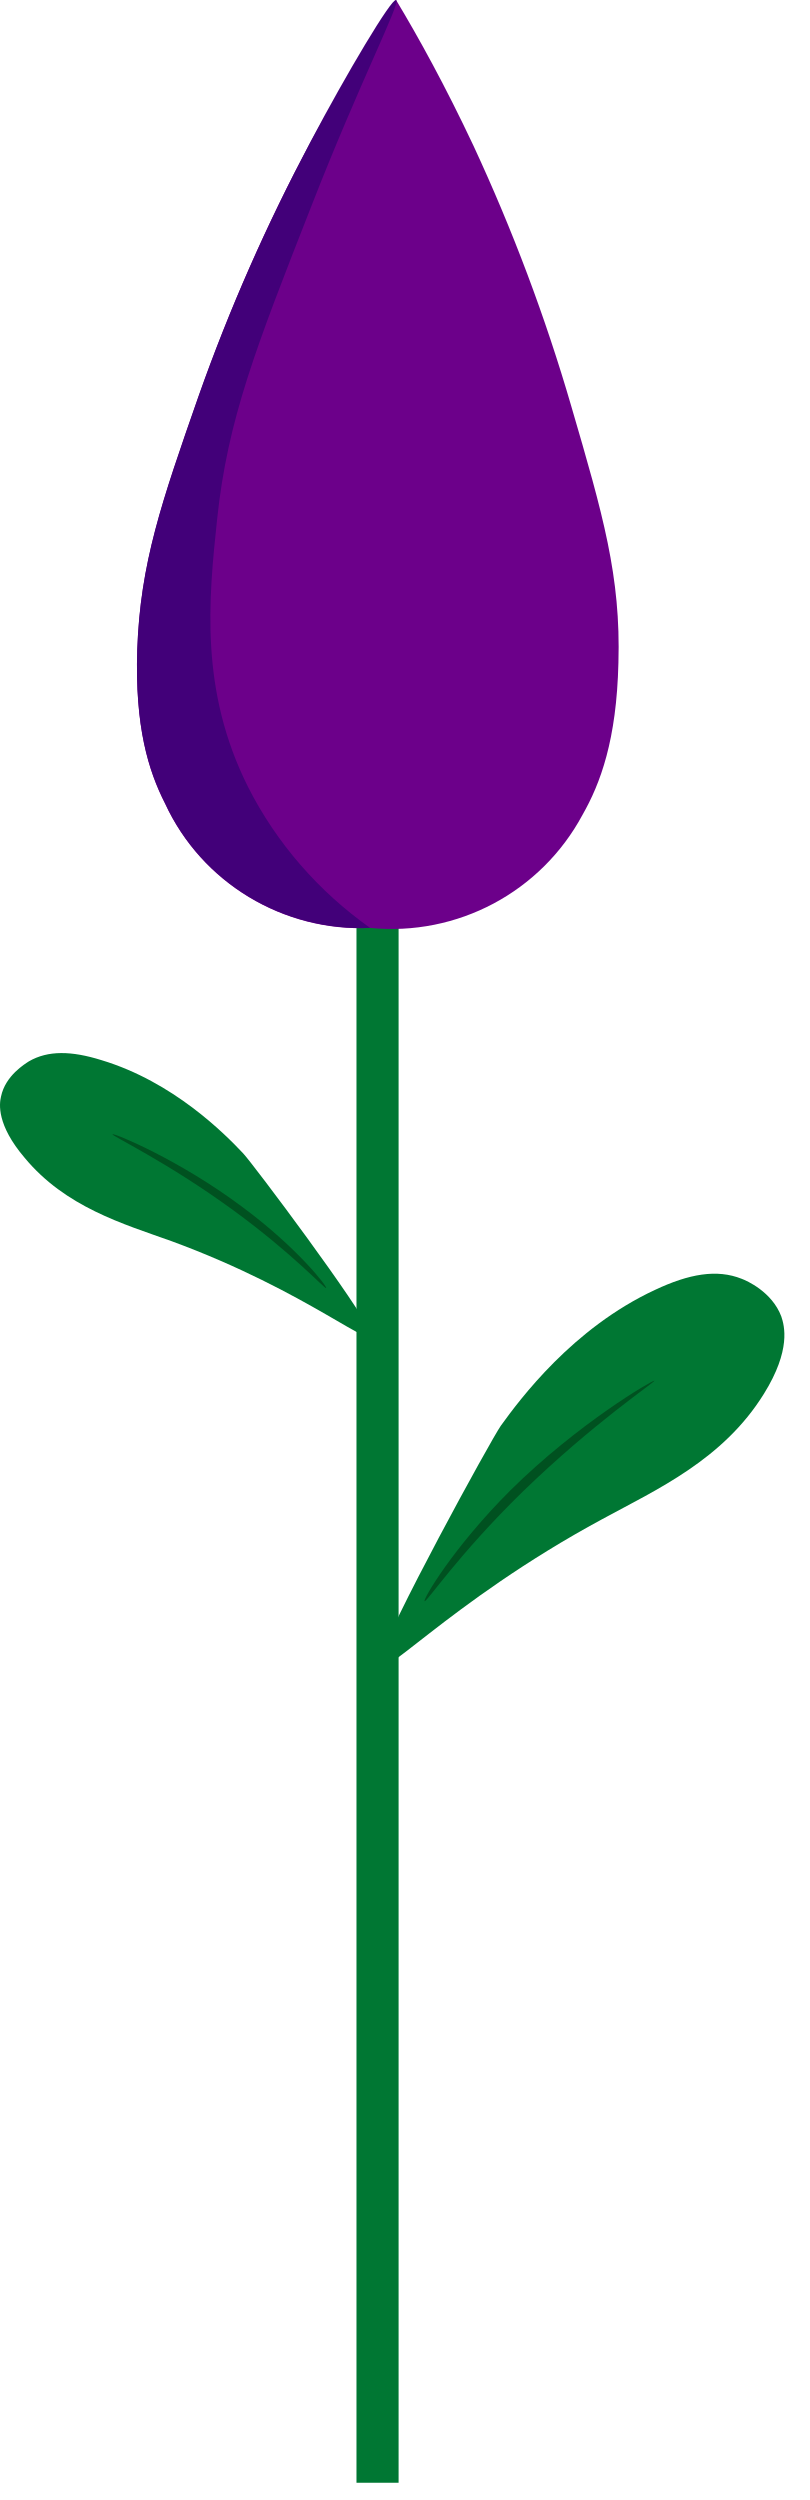
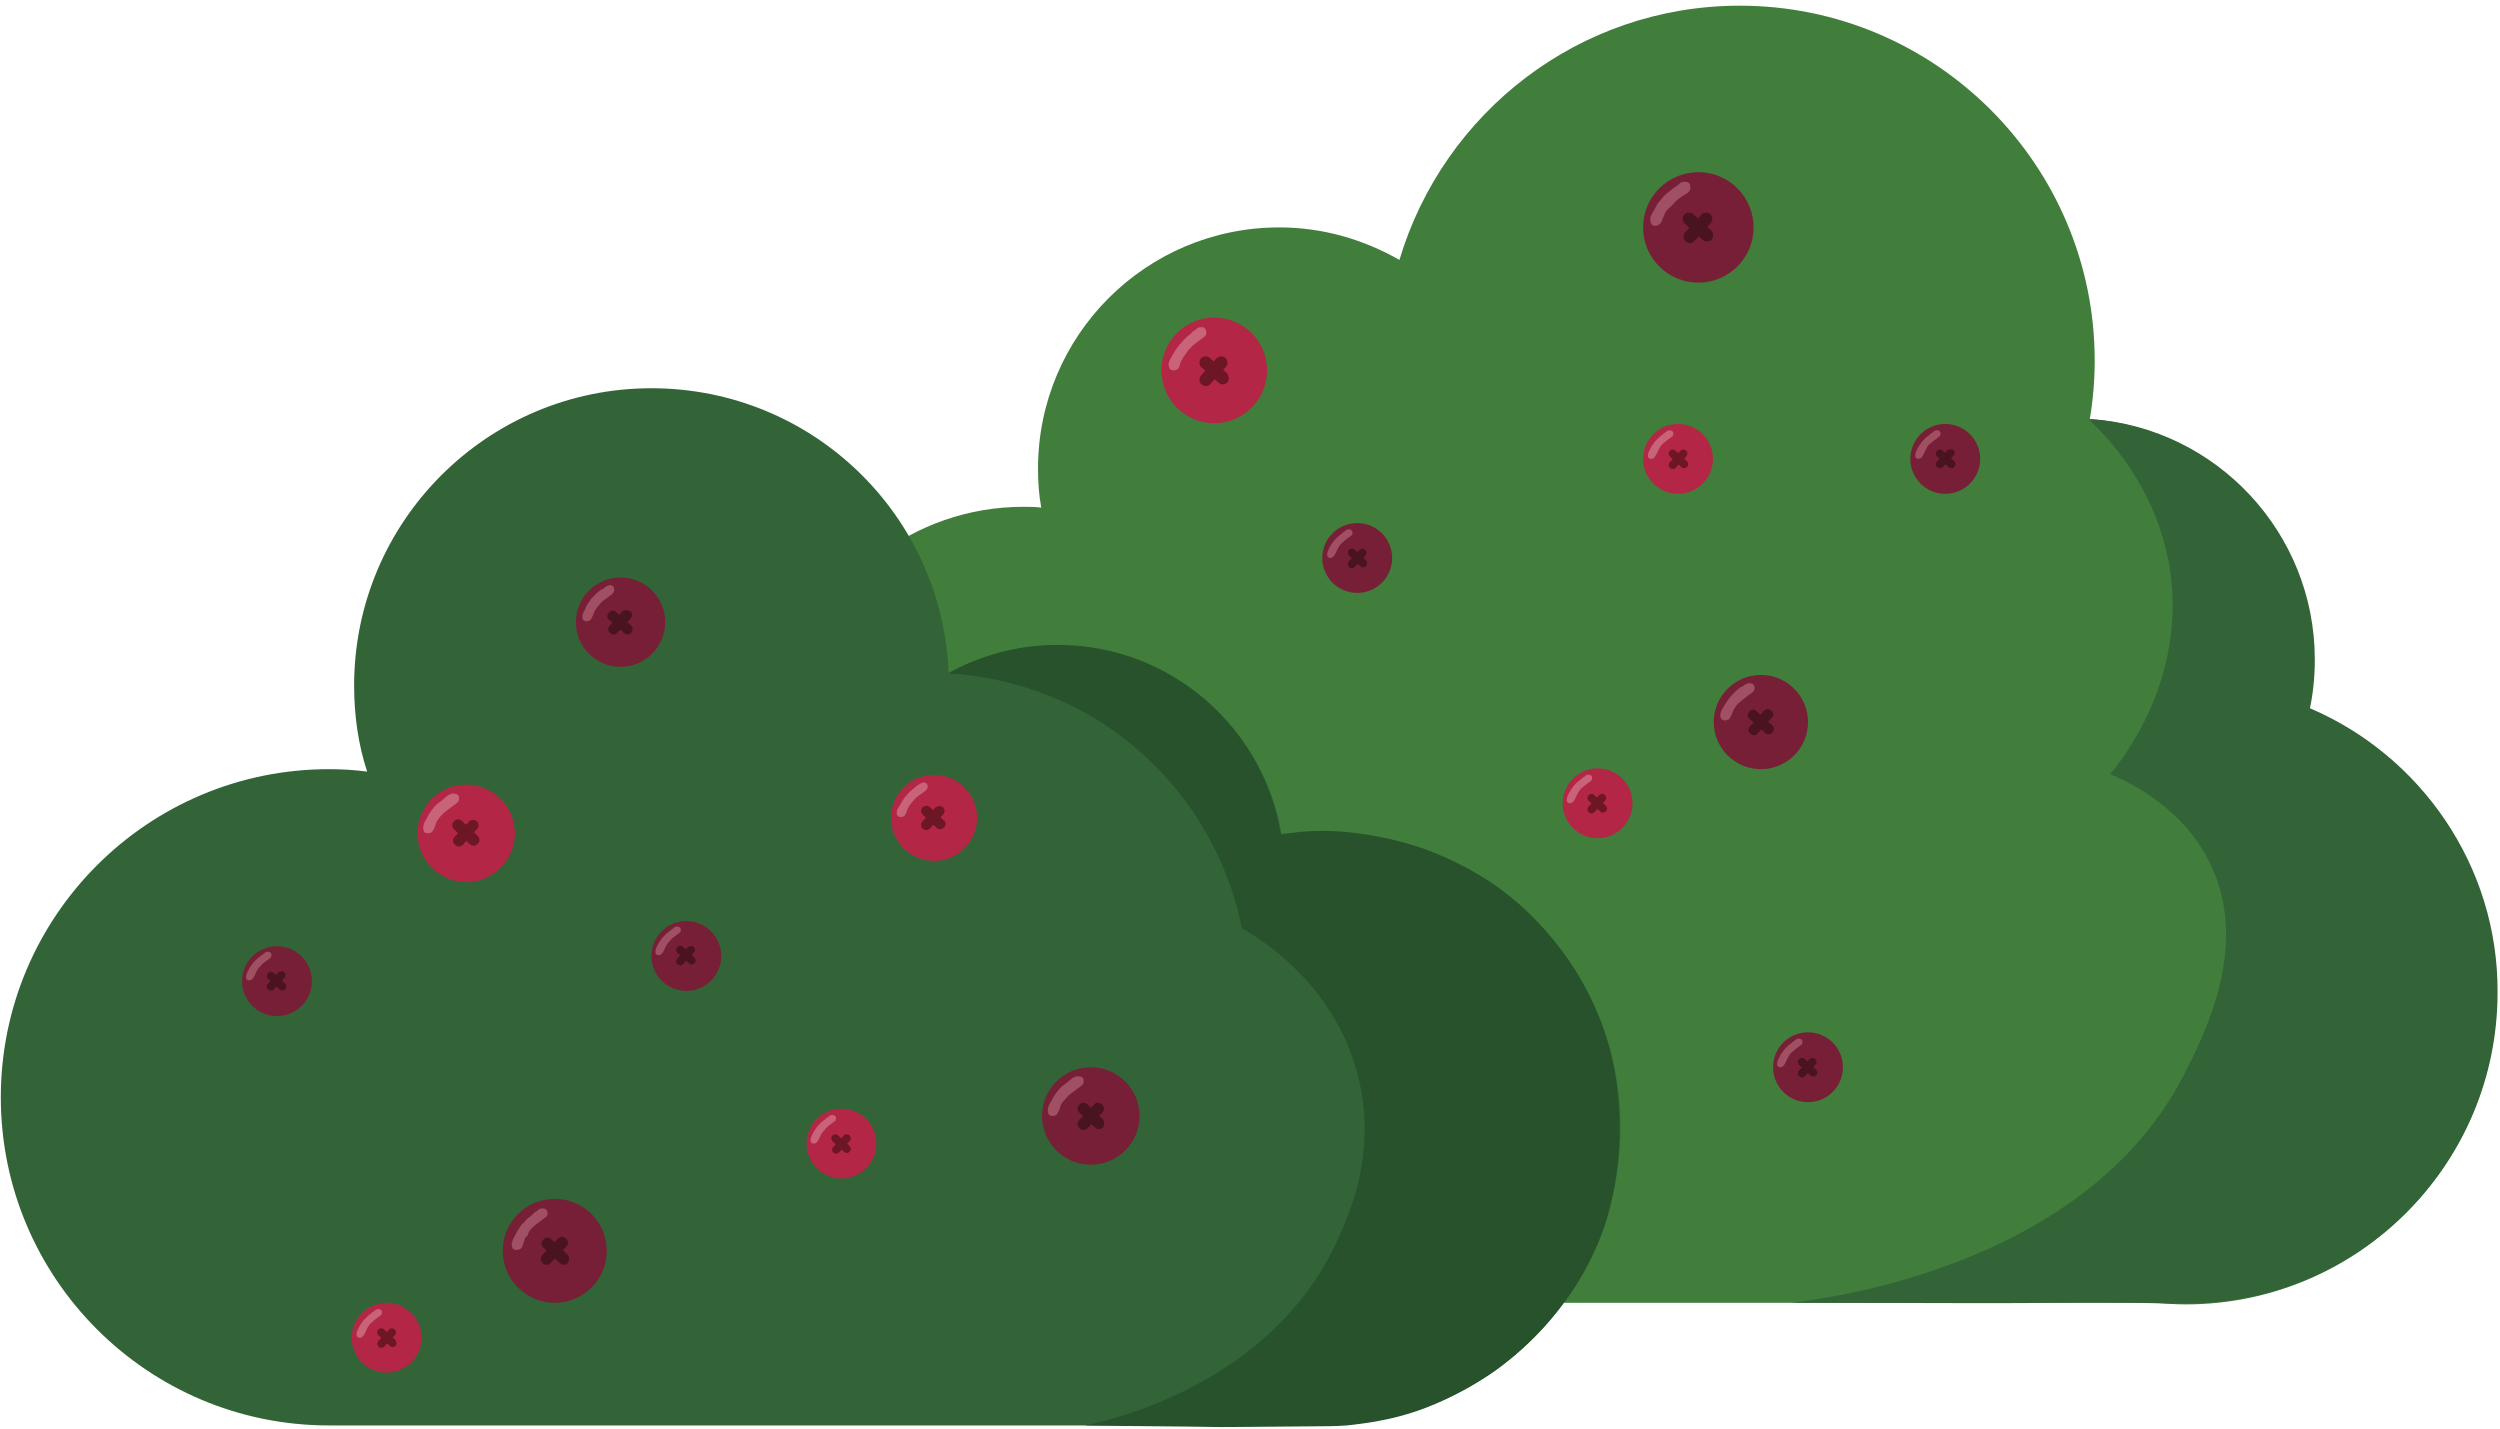
- <svg xmlns="http://www.w3.org/2000/svg" viewBox="0 0 23 71" fill="none">
-   <path d="M11.32 26.317H10.124V70.51H11.32V26.317Z" fill="#007733" />
-   <path d="M11.249 0.002C11.883 1.054 12.656 2.458 13.448 4.142C14.556 6.528 15.488 9.002 16.227 11.546C17.124 14.616 17.634 16.37 17.563 18.826C17.511 21.019 17.053 22.247 16.543 23.142C15.365 25.335 12.991 26.598 10.511 26.353H10.528C8.049 26.475 5.727 25.072 4.689 22.826C4.215 21.896 3.828 20.651 3.898 18.458C3.986 16.002 4.584 14.282 5.639 11.265C6.518 8.774 7.574 6.353 8.822 4.037C9.843 2.142 11.039 0.353 11.039 0.353L11.249 0.002Z" fill="#6C008A" />
-   <path d="M11.249 0.002C11.39 0.072 10.229 2.3 8.84 5.861C7.257 9.896 6.466 11.914 6.167 14.739C5.92 17.054 5.674 19.616 7.046 22.352C7.855 23.949 9.051 25.317 10.511 26.352H10.528C8.049 26.458 5.727 25.072 4.689 22.809C4.215 21.879 3.828 20.633 3.898 18.44C3.986 15.984 4.584 14.265 5.639 11.247C6.518 8.756 7.591 6.353 8.822 4.019C9.842 2.089 11.126 -0.069 11.249 0.002Z" fill="#420079" />
-   <path d="M10.511 37.826C10.248 37.142 7.187 33.054 6.906 32.756C6.378 32.195 4.919 30.721 2.878 30.107C2.034 29.844 1.366 29.826 0.821 30.142C0.715 30.212 0.152 30.546 0.029 31.142C-0.023 31.353 -0.094 31.949 0.698 32.879C1.858 34.282 3.494 34.756 4.866 35.247C8.788 36.686 10.758 38.493 10.511 37.826Z" fill="#007733" />
-   <path d="M9.262 36.581C9.21 36.598 8.33 35.616 6.624 34.37C4.725 32.984 3.142 32.247 3.195 32.212C3.247 32.177 5.112 32.949 6.888 34.282C8.453 35.44 9.315 36.563 9.262 36.581Z" fill="#005120" />
-   <path d="M10.775 47.177C10.969 46.318 13.941 40.896 14.222 40.493C14.767 39.739 16.262 37.721 18.602 36.633C19.569 36.177 20.36 36.037 21.064 36.318C21.204 36.37 21.925 36.686 22.189 37.388C22.277 37.651 22.471 38.335 21.697 39.581C20.536 41.458 18.654 42.3 17.107 43.142C12.657 45.546 10.582 48.037 10.775 47.177Z" fill="#007733" />
-   <path d="M12.059 45.475C12.129 45.493 13.008 44.16 14.838 42.37C16.878 40.388 18.636 39.23 18.584 39.212C18.531 39.195 16.42 40.423 14.503 42.318C12.85 43.967 11.988 45.458 12.059 45.475Z" fill="#005120" />
+ <svg xmlns="http://www.w3.org/2000/svg" viewBox="0 0 175 100" fill="none">
+   <path d="M161.582 49.578C161.81 48.497 161.923 47.36 161.923 46.166C161.923 37.297 155.044 29.963 146.288 29.337C146.516 27.973 146.629 26.608 146.629 25.244C146.629 11.541 135.486 0.398 121.784 0.398C110.526 0.398 101.031 7.903 97.961 18.194C95.46 16.772 92.617 15.919 89.547 15.919C80.222 15.919 72.661 23.481 72.661 32.805C72.661 33.715 72.718 34.625 72.888 35.534C72.49 35.477 72.035 35.477 71.637 35.477C63.905 35.477 57.367 40.708 55.377 47.815C43.608 48.042 34.113 57.708 34.113 69.534C34.113 81.53 43.835 91.309 55.889 91.309C56.514 91.309 57.196 91.252 57.822 91.195H150.893C151.576 91.252 152.258 91.309 152.997 91.309C164.993 91.309 174.773 81.587 174.773 69.534C174.773 60.608 169.371 52.875 161.582 49.578Z" fill="#417D3B" />
+   <path d="M161.696 49.578C161.923 48.497 162.037 47.36 162.037 46.166C162.037 37.297 155.158 29.963 146.402 29.337C146.345 29.337 146.288 29.394 146.231 29.394C147.425 30.474 150.893 33.999 151.86 39.628C153.168 47.531 148.449 53.33 147.71 54.183C149.415 54.922 152.883 56.684 154.703 60.437C157.545 66.236 154.248 72.547 152.826 75.333C145.947 88.58 128.208 90.854 125.365 91.196C133.951 91.196 140.034 91.252 143.389 91.196C144.583 91.196 147.766 91.139 152.031 91.252C152.713 91.252 152.997 91.252 153.054 91.252C165.05 91.252 174.829 81.53 174.829 69.477C174.886 60.608 169.428 52.875 161.696 49.578Z" fill="#326437" />
+   <path d="M92.674 58.22C91.65 58.22 90.684 58.276 89.717 58.447C88.467 50.942 81.985 45.2 74.082 45.2C71.296 45.2 68.681 45.939 66.407 47.19C66.009 36.046 56.855 27.177 45.598 27.177C34.113 27.177 24.789 36.501 24.789 47.986C24.789 50.089 25.073 52.079 25.698 54.012C24.846 53.899 23.936 53.842 23.026 53.842C10.348 53.842 0.057 64.133 0.057 76.811C0.057 89.49 10.348 99.781 23.026 99.781H23.083H91.764C92.048 99.781 92.333 99.781 92.617 99.781C104.102 99.781 113.426 90.457 113.426 78.972C113.483 67.487 104.159 58.22 92.674 58.22Z" fill="#326437" />
+   <path d="M92.617 58.163C91.878 58.163 91.139 58.22 91.139 58.22C90.627 58.276 90.172 58.333 89.66 58.39C88.41 50.885 81.928 45.143 74.025 45.143C71.239 45.143 68.624 45.882 66.35 47.133C68.169 47.247 74.31 47.758 79.768 52.591C85.169 57.31 86.59 63.166 86.931 64.985C88.069 65.611 93.299 68.738 95.005 75.106C96.483 80.564 94.436 85.055 93.584 86.875C89.035 96.881 77.664 99.44 75.958 99.781C79.313 99.838 82.383 99.838 85.396 99.894C85.396 99.894 86.477 99.894 92.503 99.838C92.844 99.838 93.47 99.838 94.266 99.781C94.266 99.781 96.199 99.61 97.904 99.155C101.543 98.246 104.784 95.858 104.784 95.858C106.546 94.55 110.469 91.309 112.346 85.737C112.573 85.055 113.369 82.497 113.369 78.972C113.369 76.186 112.857 74.082 112.687 73.457C110.924 66.862 106.262 63.166 105.352 62.484C104.727 61.972 102.794 60.608 99.951 59.527C100.008 59.527 96.369 58.163 92.617 58.163Z" fill="#27522C" />
+   <path d="M43.437 46.678C45.164 46.678 46.564 45.278 46.564 43.551C46.564 41.824 45.164 40.424 43.437 40.424C41.71 40.424 40.31 41.824 40.31 43.551C40.31 45.278 41.71 46.678 43.437 46.678Z" fill="#761F36" />
+   <path d="M44.176 44.29C44.063 44.461 43.835 44.461 43.665 44.29L42.641 43.38C42.471 43.267 42.471 43.039 42.641 42.869C42.755 42.698 42.983 42.698 43.153 42.869L44.176 43.778C44.29 43.892 44.347 44.12 44.176 44.29Z" fill="#49131F" />
+   <path d="M44.12 42.812C44.29 42.926 44.29 43.153 44.12 43.324L43.21 44.29C43.096 44.461 42.869 44.461 42.698 44.29C42.528 44.176 42.528 43.949 42.698 43.778L43.608 42.755C43.779 42.698 44.006 42.698 44.12 42.812Z" fill="#49131F" />
+   <path d="M42.187 42.073C42.357 41.959 42.584 41.788 42.812 41.618C42.869 41.561 42.926 41.504 42.983 41.391C42.983 41.391 43.039 41.22 42.926 41.049C42.812 40.936 42.641 40.936 42.584 40.992C42.528 40.992 42.471 41.049 42.357 41.106C42.243 41.22 42.13 41.277 42.073 41.277C41.845 41.447 41.732 41.561 41.618 41.675C41.447 41.845 41.277 42.016 41.277 42.073C41.163 42.243 41.049 42.357 40.936 42.698C40.822 42.869 40.765 43.039 40.765 43.21C40.765 43.324 40.822 43.38 40.822 43.38C40.879 43.494 41.049 43.494 41.049 43.494C41.163 43.494 41.22 43.437 41.277 43.437C41.391 43.38 41.391 43.267 41.504 43.096C41.561 42.926 41.561 42.926 41.618 42.812C41.618 42.755 41.675 42.698 41.788 42.528C41.845 42.471 41.959 42.3 42.187 42.073Z" fill="#A05062" />
+   <path d="M48.042 69.363C49.393 69.363 50.487 68.269 50.487 66.918C50.487 65.568 49.393 64.474 48.042 64.474C46.692 64.474 45.598 65.568 45.598 66.918C45.598 68.269 46.692 69.363 48.042 69.363Z" fill="#761F36" />
+   <path d="M48.611 67.43C48.497 67.544 48.327 67.544 48.213 67.43L47.417 66.691C47.303 66.577 47.303 66.407 47.417 66.293C47.531 66.179 47.701 66.179 47.815 66.293L48.611 67.032C48.725 67.146 48.725 67.373 48.611 67.43Z" fill="#49131F" />
+   <path d="M48.554 66.293C48.668 66.407 48.668 66.577 48.554 66.691L47.815 67.487C47.701 67.601 47.531 67.601 47.417 67.487C47.303 67.373 47.303 67.203 47.417 67.089L48.156 66.293C48.27 66.236 48.441 66.179 48.554 66.293Z" fill="#49131F" />
+   <path d="M47.019 65.725C47.133 65.611 47.303 65.497 47.531 65.326C47.587 65.27 47.644 65.27 47.644 65.156C47.644 65.156 47.701 64.985 47.587 64.929C47.474 64.815 47.36 64.872 47.303 64.872C47.246 64.872 47.19 64.929 47.133 64.985C47.019 65.042 46.962 65.099 46.905 65.156C46.735 65.27 46.621 65.383 46.564 65.44C46.394 65.611 46.28 65.725 46.28 65.781C46.166 65.895 46.109 66.009 45.995 66.236C45.939 66.35 45.882 66.464 45.882 66.634C45.882 66.691 45.882 66.748 45.939 66.805C45.995 66.862 46.109 66.862 46.109 66.862C46.166 66.862 46.28 66.805 46.28 66.805C46.337 66.748 46.394 66.691 46.45 66.577C46.507 66.464 46.507 66.464 46.564 66.35C46.564 66.293 46.621 66.236 46.678 66.123C46.735 66.009 46.848 65.895 47.019 65.725Z" fill="#A05062" />
+   <path d="M76.356 81.53C78.24 81.53 79.768 80.003 79.768 78.119C79.768 76.235 78.24 74.708 76.356 74.708C74.472 74.708 72.945 76.235 72.945 78.119C72.945 80.003 74.472 81.53 76.356 81.53Z" fill="#761F36" />
+   <path d="M77.209 78.915C77.038 79.085 76.811 79.085 76.641 78.915L75.56 77.891C75.39 77.721 75.39 77.494 75.56 77.323C75.731 77.152 75.958 77.152 76.129 77.323L77.209 78.346C77.323 78.517 77.323 78.744 77.209 78.915Z" fill="#49131F" />
+   <path d="M77.152 77.323C77.323 77.494 77.323 77.721 77.152 77.891L76.129 78.972C75.958 79.142 75.731 79.142 75.56 78.972C75.39 78.801 75.39 78.574 75.56 78.403L76.584 77.323C76.697 77.152 76.982 77.152 77.152 77.323Z" fill="#49131F" />
+   <path d="M74.992 76.527C75.162 76.413 75.447 76.186 75.674 76.015C75.731 75.959 75.845 75.902 75.845 75.788C75.845 75.788 75.901 75.561 75.788 75.447C75.674 75.333 75.447 75.333 75.39 75.333C75.333 75.333 75.219 75.39 75.106 75.447C74.935 75.561 74.878 75.617 74.821 75.674C74.594 75.845 74.48 75.959 74.31 76.072C74.082 76.3 73.968 76.47 73.912 76.527C73.798 76.698 73.684 76.868 73.514 77.209C73.4 77.38 73.343 77.55 73.343 77.778C73.343 77.891 73.4 77.948 73.4 78.005C73.514 78.119 73.627 78.119 73.684 78.119C73.798 78.119 73.912 78.062 73.912 78.062C74.025 78.005 74.025 77.891 74.139 77.721C74.196 77.55 74.196 77.55 74.253 77.38C74.253 77.323 74.309 77.266 74.423 77.096C74.594 76.925 74.764 76.698 74.992 76.527Z" fill="#A05062" />
+   <path d="M38.832 91.196C40.842 91.196 42.471 89.567 42.471 87.557C42.471 85.547 40.842 83.918 38.832 83.918C36.822 83.918 35.193 85.547 35.193 87.557C35.193 89.567 36.822 91.196 38.832 91.196Z" fill="#761F36" />
+   <path d="M39.742 88.41C39.571 88.58 39.344 88.58 39.173 88.41L38.036 87.329C37.866 87.159 37.866 86.931 38.036 86.761C38.207 86.59 38.434 86.59 38.605 86.761L39.742 87.841C39.855 87.955 39.855 88.239 39.742 88.41Z" fill="#49131F" />
+   <path d="M39.628 86.704C39.799 86.875 39.799 87.102 39.628 87.273L38.548 88.41C38.377 88.58 38.15 88.58 37.979 88.41C37.809 88.239 37.809 88.012 37.979 87.841L39.059 86.704C39.23 86.534 39.458 86.534 39.628 86.704Z" fill="#49131F" />
+   <path d="M37.354 85.851C37.525 85.681 37.809 85.51 38.093 85.283C38.15 85.226 38.264 85.169 38.321 85.055C38.321 85.055 38.377 84.828 38.264 84.714C38.15 84.543 37.922 84.6 37.866 84.6C37.809 84.6 37.695 84.657 37.581 84.771C37.411 84.885 37.297 84.942 37.297 84.998C37.07 85.226 36.899 85.283 36.785 85.453C36.558 85.681 36.387 85.851 36.387 85.908C36.274 86.079 36.16 86.249 35.989 86.59C35.876 86.818 35.819 86.988 35.819 87.159C35.819 87.273 35.876 87.329 35.876 87.386C35.989 87.5 36.103 87.5 36.16 87.5C36.274 87.5 36.387 87.443 36.387 87.443C36.501 87.386 36.558 87.273 36.615 87.102C36.672 86.931 36.672 86.875 36.728 86.761C36.728 86.704 36.785 86.59 36.956 86.477C36.956 86.249 37.127 86.079 37.354 85.851Z" fill="#A05062" />
+   <path d="M19.388 71.126C20.738 71.126 21.832 70.031 21.832 68.681C21.832 67.331 20.738 66.236 19.388 66.236C18.037 66.236 16.943 67.331 16.943 68.681C16.943 70.031 18.037 71.126 19.388 71.126Z" fill="#761F36" />
+   <path d="M19.956 69.25C19.843 69.363 19.672 69.363 19.558 69.25L18.762 68.51C18.649 68.397 18.649 68.226 18.762 68.112C18.876 67.999 19.047 67.999 19.16 68.112L19.956 68.852C20.07 68.908 20.07 69.136 19.956 69.25Z" fill="#49131F" />
+   <path d="M19.899 68.056C20.013 68.169 20.013 68.34 19.899 68.454L19.16 69.249C19.047 69.363 18.876 69.363 18.762 69.249C18.649 69.136 18.649 68.965 18.762 68.852L19.501 68.056C19.615 67.999 19.786 67.942 19.899 68.056Z" fill="#49131F" />
+   <path d="M18.364 67.487C18.478 67.373 18.648 67.26 18.876 67.089C18.933 67.032 18.99 67.032 18.99 66.918C18.99 66.918 19.046 66.748 18.933 66.691C18.819 66.577 18.705 66.634 18.648 66.634C18.592 66.634 18.535 66.691 18.478 66.748C18.364 66.805 18.307 66.862 18.25 66.918C18.08 67.032 17.966 67.146 17.909 67.203C17.739 67.373 17.625 67.487 17.625 67.544C17.511 67.658 17.454 67.771 17.341 67.999C17.284 68.112 17.227 68.226 17.227 68.397C17.227 68.454 17.227 68.51 17.284 68.567C17.341 68.624 17.454 68.624 17.454 68.624C17.511 68.624 17.625 68.567 17.625 68.567C17.682 68.51 17.739 68.454 17.796 68.34C17.852 68.226 17.852 68.226 17.909 68.112C17.909 68.056 17.966 67.999 18.023 67.885C18.08 67.771 18.194 67.658 18.364 67.487Z" fill="#A05062" />
+   <path d="M95.005 41.504C96.355 41.504 97.45 40.41 97.45 39.059C97.45 37.709 96.355 36.615 95.005 36.615C93.655 36.615 92.56 37.709 92.56 39.059C92.56 40.41 93.655 41.504 95.005 41.504Z" fill="#761F36" />
+   <path d="M95.63 39.628C95.517 39.742 95.346 39.742 95.232 39.628L94.436 38.889C94.323 38.775 94.323 38.605 94.436 38.491C94.55 38.377 94.721 38.377 94.834 38.491L95.63 39.23C95.687 39.344 95.744 39.514 95.63 39.628Z" fill="#49131F" />
+   <path d="M95.573 38.491C95.687 38.605 95.687 38.775 95.573 38.889L94.834 39.685C94.721 39.799 94.55 39.799 94.436 39.685C94.323 39.571 94.323 39.401 94.436 39.287L95.175 38.491C95.289 38.377 95.46 38.377 95.573 38.491Z" fill="#49131F" />
+   <path d="M94.038 37.922C94.152 37.809 94.323 37.695 94.55 37.524C94.607 37.468 94.664 37.468 94.664 37.354C94.664 37.354 94.721 37.183 94.607 37.126C94.493 37.013 94.379 37.069 94.323 37.069C94.266 37.069 94.209 37.126 94.152 37.183C94.038 37.24 93.981 37.297 93.924 37.354C93.754 37.468 93.64 37.581 93.583 37.638C93.413 37.809 93.299 37.922 93.299 37.979C93.185 38.093 93.129 38.207 93.015 38.434C92.958 38.548 92.901 38.661 92.901 38.832C92.901 38.889 92.901 38.946 92.958 39.003C93.015 39.059 93.129 39.059 93.129 39.059C93.185 39.059 93.299 39.003 93.299 39.003C93.356 38.946 93.413 38.889 93.47 38.775C93.526 38.661 93.526 38.661 93.583 38.548C93.583 38.491 93.64 38.434 93.697 38.32C93.754 38.207 93.868 38.036 94.038 37.922Z" fill="#A05062" />
+   <path d="M123.262 53.842C125.083 53.842 126.56 52.365 126.56 50.544C126.56 48.723 125.083 47.247 123.262 47.247C121.441 47.247 119.964 48.723 119.964 50.544C119.964 52.365 121.441 53.842 123.262 53.842Z" fill="#761F36" />
+   <path d="M124.058 51.283C123.944 51.454 123.66 51.454 123.546 51.283L122.466 50.317C122.295 50.203 122.295 49.919 122.466 49.805C122.58 49.635 122.864 49.635 122.978 49.805L124.058 50.772C124.172 50.885 124.229 51.113 124.058 51.283Z" fill="#49131F" />
+   <path d="M124.001 49.748C124.172 49.862 124.172 50.146 124.001 50.26L123.035 51.34C122.921 51.511 122.637 51.511 122.523 51.34C122.352 51.226 122.352 50.942 122.523 50.828L123.489 49.748C123.603 49.635 123.831 49.578 124.001 49.748Z" fill="#49131F" />
+   <path d="M121.954 49.009C122.125 48.895 122.352 48.668 122.637 48.497C122.693 48.441 122.807 48.384 122.807 48.27C122.807 48.27 122.864 48.042 122.75 47.929C122.637 47.815 122.409 47.815 122.409 47.815C122.352 47.815 122.295 47.872 122.125 47.929C122.011 48.042 121.897 48.099 121.841 48.099C121.613 48.27 121.499 48.384 121.386 48.497C121.158 48.725 121.045 48.895 120.988 48.952C120.874 49.123 120.76 49.293 120.59 49.578C120.476 49.748 120.419 49.919 120.419 50.089C120.419 50.203 120.476 50.26 120.476 50.317C120.59 50.431 120.703 50.431 120.76 50.431C120.874 50.431 120.931 50.374 120.988 50.374C121.101 50.317 121.101 50.203 121.215 50.032C121.272 49.862 121.272 49.862 121.329 49.748C121.329 49.691 121.386 49.635 121.499 49.464C121.556 49.35 121.727 49.18 121.954 49.009Z" fill="#A05062" />
+   <path d="M136.168 34.568C137.518 34.568 138.613 33.473 138.613 32.123C138.613 30.773 137.518 29.678 136.168 29.678C134.818 29.678 133.723 30.773 133.723 32.123C133.723 33.473 134.818 34.568 136.168 34.568Z" fill="#761F36" />
+   <path d="M136.793 32.692C136.68 32.805 136.509 32.805 136.395 32.692L135.599 31.953C135.486 31.839 135.486 31.668 135.599 31.555C135.713 31.441 135.884 31.441 135.997 31.555L136.793 32.294C136.907 32.407 136.907 32.578 136.793 32.692Z" fill="#49131F" />
+   <path d="M136.737 31.498C136.85 31.611 136.85 31.782 136.737 31.896L135.997 32.692C135.884 32.805 135.713 32.805 135.599 32.692C135.486 32.578 135.486 32.407 135.599 32.294L136.339 31.498C136.452 31.441 136.623 31.441 136.737 31.498Z" fill="#49131F" />
+   <path d="M135.201 30.986C135.315 30.872 135.486 30.759 135.713 30.588C135.77 30.531 135.827 30.531 135.827 30.417C135.827 30.417 135.884 30.247 135.77 30.19C135.656 30.076 135.542 30.133 135.486 30.133C135.429 30.133 135.372 30.19 135.315 30.247C135.201 30.304 135.144 30.361 135.088 30.417C134.917 30.531 134.803 30.645 134.746 30.702C134.576 30.872 134.462 30.986 134.462 31.043C134.348 31.157 134.292 31.27 134.178 31.498C134.121 31.611 134.064 31.725 134.064 31.896C134.064 31.953 134.064 32.009 134.121 32.066C134.178 32.123 134.292 32.123 134.292 32.123C134.348 32.123 134.462 32.066 134.462 32.066C134.519 32.009 134.576 31.953 134.633 31.839C134.69 31.725 134.69 31.725 134.746 31.611C134.746 31.555 134.803 31.498 134.86 31.384C134.917 31.213 135.031 31.1 135.201 30.986Z" fill="#A05062" />
+   <path d="M126.56 77.152C127.91 77.152 129.004 76.058 129.004 74.708C129.004 73.357 127.91 72.263 126.56 72.263C125.209 72.263 124.115 73.357 124.115 74.708C124.115 76.058 125.209 77.152 126.56 77.152Z" fill="#761F36" />
+   <path d="M127.128 75.276C127.014 75.39 126.844 75.39 126.73 75.276L125.934 74.537C125.82 74.423 125.82 74.253 125.934 74.139C126.048 74.025 126.218 74.025 126.332 74.139L127.128 74.878C127.242 74.992 127.242 75.162 127.128 75.276Z" fill="#49131F" />
+   <path d="M127.071 74.139C127.185 74.253 127.185 74.423 127.071 74.537L126.332 75.333C126.218 75.447 126.048 75.447 125.934 75.333C125.82 75.219 125.82 75.049 125.934 74.935L126.673 74.139C126.787 74.025 126.958 74.025 127.071 74.139Z" fill="#49131F" />
+   <path d="M125.536 73.57C125.65 73.457 125.82 73.343 126.048 73.172C126.105 73.116 126.161 73.116 126.161 73.002C126.161 73.002 126.218 72.831 126.105 72.775C125.991 72.661 125.877 72.718 125.82 72.718C125.763 72.718 125.707 72.775 125.65 72.831C125.536 72.888 125.479 72.945 125.422 73.002C125.252 73.116 125.138 73.229 125.081 73.286C124.911 73.457 124.797 73.57 124.797 73.627C124.683 73.741 124.626 73.855 124.513 74.082C124.456 74.196 124.399 74.31 124.399 74.48C124.399 74.537 124.399 74.594 124.456 74.651C124.513 74.708 124.626 74.708 124.626 74.708C124.683 74.708 124.797 74.651 124.797 74.651C124.854 74.594 124.911 74.537 124.967 74.423C125.024 74.31 125.024 74.31 125.081 74.196C125.081 74.139 125.138 74.082 125.195 73.969C125.252 73.855 125.365 73.684 125.536 73.57Z" fill="#A05062" />
+   <path d="M118.884 19.786C121.019 19.786 122.75 18.055 122.75 15.919C122.75 13.784 121.019 12.053 118.884 12.053C116.749 12.053 115.018 13.784 115.018 15.919C115.018 18.055 116.749 19.786 118.884 19.786Z" fill="#761F36" />
+   <path d="M119.794 16.772C119.623 16.943 119.339 16.943 119.168 16.772L117.917 15.635C117.747 15.465 117.747 15.18 117.917 15.01C118.088 14.839 118.372 14.839 118.543 15.01L119.794 16.147C119.964 16.317 119.964 16.602 119.794 16.772Z" fill="#49131F" />
+   <path d="M119.737 15.01C119.907 15.18 119.907 15.465 119.737 15.635L118.6 16.886C118.429 17.056 118.145 17.056 117.974 16.886C117.804 16.715 117.804 16.431 117.974 16.261L119.111 15.01C119.282 14.839 119.566 14.839 119.737 15.01Z" fill="#49131F" />
+   <path d="M117.292 14.1C117.463 13.93 117.804 13.702 118.088 13.531C118.145 13.475 118.259 13.418 118.315 13.247C118.315 13.247 118.372 13.02 118.259 12.849C118.145 12.679 117.861 12.736 117.804 12.736C117.69 12.736 117.633 12.792 117.519 12.906C117.349 13.02 117.235 13.133 117.178 13.133C116.894 13.361 116.78 13.475 116.61 13.588C116.382 13.816 116.212 14.043 116.155 14.1C115.984 14.271 115.928 14.498 115.7 14.839C115.586 15.067 115.473 15.237 115.53 15.465C115.53 15.578 115.586 15.635 115.586 15.692C115.7 15.806 115.871 15.806 115.871 15.806C115.984 15.806 116.098 15.749 116.155 15.692C116.269 15.635 116.326 15.521 116.382 15.294C116.496 15.123 116.439 15.067 116.553 14.953C116.553 14.896 116.61 14.782 116.78 14.612C116.894 14.555 117.065 14.328 117.292 14.1Z" fill="#A05062" />
+   <path d="M65.383 60.266C67.048 60.266 68.397 58.917 68.397 57.253C68.397 55.589 67.048 54.24 65.383 54.24C63.719 54.24 62.37 55.589 62.37 57.253C62.37 58.917 63.719 60.266 65.383 60.266Z" fill="#B32646" />
+   <path d="M66.066 57.935C65.952 58.049 65.725 58.106 65.554 57.935L64.587 57.026C64.474 56.912 64.417 56.684 64.587 56.514C64.701 56.4 64.928 56.343 65.099 56.514L66.066 57.424C66.236 57.594 66.236 57.765 66.066 57.935Z" fill="#6C1626" />
+   <path d="M66.009 56.514C66.123 56.628 66.179 56.855 66.009 57.026L65.099 57.992C64.985 58.106 64.758 58.163 64.587 57.992C64.474 57.879 64.417 57.651 64.587 57.48L65.497 56.514C65.668 56.4 65.895 56.4 66.009 56.514Z" fill="#6C1626" />
+   <path d="M64.133 55.832C64.246 55.718 64.531 55.547 64.758 55.377C64.815 55.32 64.872 55.263 64.929 55.149C64.929 55.149 64.985 54.979 64.872 54.865C64.758 54.751 64.587 54.751 64.531 54.808C64.474 54.808 64.417 54.865 64.303 54.922C64.189 54.979 64.076 55.093 64.076 55.093C63.848 55.263 63.735 55.377 63.621 55.49C63.45 55.661 63.337 55.832 63.28 55.889C63.166 56.059 63.109 56.173 62.939 56.457C62.825 56.628 62.768 56.741 62.768 56.912C62.768 57.026 62.825 57.083 62.825 57.083C62.882 57.196 63.052 57.196 63.052 57.196C63.166 57.196 63.223 57.139 63.28 57.139C63.337 57.083 63.394 57.026 63.45 56.855C63.507 56.684 63.507 56.684 63.564 56.571C63.564 56.514 63.621 56.457 63.735 56.286C63.848 56.173 63.962 56.002 64.133 55.832Z" fill="#C8637A" />
+   <path d="M32.635 61.745C34.519 61.745 36.046 60.217 36.046 58.333C36.046 56.449 34.519 54.922 32.635 54.922C30.751 54.922 29.224 56.449 29.224 58.333C29.224 60.217 30.751 61.745 32.635 61.745Z" fill="#B32646" />
+   <path d="M33.431 59.072C33.261 59.243 33.033 59.243 32.862 59.072L31.782 58.049C31.612 57.878 31.612 57.651 31.782 57.48C31.953 57.31 32.18 57.31 32.351 57.48L33.431 58.504C33.602 58.674 33.602 58.959 33.431 59.072Z" fill="#6C1626" />
+   <path d="M33.374 57.48C33.545 57.651 33.545 57.879 33.374 58.049L32.408 59.129C32.237 59.3 32.01 59.3 31.839 59.129C31.669 58.959 31.669 58.731 31.839 58.561L32.862 57.48C32.976 57.367 33.204 57.367 33.374 57.48Z" fill="#6C1626" />
+   <path d="M31.27 56.741C31.441 56.628 31.725 56.4 31.953 56.23C32.01 56.173 32.123 56.116 32.123 56.002C32.123 56.002 32.18 55.775 32.066 55.661C31.953 55.547 31.725 55.547 31.668 55.547C31.611 55.547 31.498 55.604 31.384 55.661C31.213 55.775 31.157 55.832 31.1 55.889C30.872 56.059 30.759 56.173 30.588 56.286C30.361 56.514 30.247 56.684 30.19 56.741C30.076 56.912 29.963 57.083 29.792 57.424C29.678 57.594 29.622 57.765 29.622 57.992C29.622 58.106 29.678 58.163 29.678 58.22C29.792 58.333 29.906 58.333 29.963 58.333C30.076 58.333 30.19 58.276 30.19 58.276C30.304 58.22 30.304 58.106 30.418 57.935C30.474 57.765 30.474 57.765 30.531 57.594C30.531 57.537 30.588 57.48 30.702 57.31C30.872 57.083 31.043 56.912 31.27 56.741Z" fill="#C8637A" />
+   <path d="M58.902 82.497C60.252 82.497 61.347 81.402 61.347 80.052C61.347 78.702 60.252 77.607 58.902 77.607C57.552 77.607 56.457 78.702 56.457 80.052C56.457 81.402 57.552 82.497 58.902 82.497Z" fill="#B32646" />
+   <path d="M59.47 80.621C59.357 80.734 59.186 80.734 59.072 80.621L58.276 79.881C58.163 79.768 58.163 79.597 58.276 79.483C58.39 79.37 58.561 79.37 58.674 79.483L59.47 80.222C59.584 80.336 59.584 80.507 59.47 80.621Z" fill="#6C1626" />
+   <path d="M59.47 79.483C59.584 79.597 59.584 79.768 59.47 79.881L58.731 80.677C58.618 80.791 58.447 80.791 58.333 80.677C58.22 80.564 58.22 80.393 58.333 80.279L59.072 79.483C59.129 79.37 59.357 79.37 59.47 79.483Z" fill="#6C1626" />
+   <path d="M57.878 78.915C57.992 78.801 58.163 78.687 58.39 78.517C58.447 78.46 58.504 78.46 58.504 78.346C58.504 78.346 58.561 78.176 58.447 78.119C58.333 78.005 58.219 78.062 58.163 78.062C58.106 78.062 58.049 78.119 57.992 78.176C57.878 78.233 57.822 78.289 57.765 78.346C57.594 78.46 57.48 78.574 57.423 78.631C57.253 78.801 57.139 78.915 57.139 78.972C57.026 79.085 56.969 79.199 56.855 79.427C56.798 79.54 56.741 79.654 56.741 79.825C56.741 79.881 56.741 79.938 56.798 79.995C56.855 80.052 56.969 80.052 56.969 80.052C57.026 80.052 57.139 79.995 57.139 79.995C57.196 79.938 57.253 79.881 57.31 79.768C57.367 79.654 57.367 79.654 57.423 79.54C57.423 79.483 57.48 79.427 57.537 79.313C57.651 79.199 57.708 79.085 57.878 78.915Z" fill="#C8637A" />
+   <path d="M27.063 96.085C28.413 96.085 29.508 94.99 29.508 93.64C29.508 92.29 28.413 91.196 27.063 91.196C25.713 91.196 24.618 92.29 24.618 93.64C24.618 94.99 25.713 96.085 27.063 96.085Z" fill="#B32646" />
+   <path d="M27.688 94.209C27.575 94.323 27.404 94.323 27.29 94.209L26.494 93.47C26.381 93.356 26.381 93.186 26.494 93.072C26.608 92.958 26.779 92.958 26.892 93.072L27.688 93.811C27.745 93.925 27.802 94.095 27.688 94.209Z" fill="#6C1626" />
+   <path d="M27.632 93.072C27.745 93.186 27.745 93.356 27.632 93.47L26.892 94.266C26.779 94.379 26.608 94.379 26.494 94.266C26.381 94.152 26.381 93.981 26.494 93.868L27.234 93.072C27.347 92.958 27.518 92.958 27.632 93.072Z" fill="#6C1626" />
+   <path d="M26.096 92.503C26.21 92.389 26.381 92.276 26.608 92.105C26.665 92.048 26.722 92.048 26.722 91.935C26.722 91.935 26.779 91.764 26.665 91.707C26.551 91.594 26.438 91.65 26.381 91.65C26.324 91.65 26.267 91.707 26.21 91.764C26.096 91.821 26.04 91.878 25.983 91.935C25.812 92.048 25.698 92.162 25.642 92.219C25.471 92.389 25.357 92.503 25.357 92.56C25.244 92.674 25.187 92.787 25.073 93.015C25.016 93.129 24.959 93.242 24.959 93.413C24.959 93.47 24.959 93.527 25.016 93.584C25.073 93.64 25.187 93.64 25.187 93.64C25.244 93.64 25.357 93.584 25.357 93.584C25.414 93.527 25.471 93.47 25.528 93.356C25.585 93.242 25.585 93.242 25.642 93.129C25.642 93.072 25.698 93.015 25.755 92.901C25.812 92.787 25.926 92.617 26.096 92.503Z" fill="#C8637A" />
+   <path d="M111.834 58.675C113.184 58.675 114.279 57.58 114.279 56.23C114.279 54.88 113.184 53.785 111.834 53.785C110.484 53.785 109.389 54.88 109.389 56.23C109.389 57.58 110.484 58.675 111.834 58.675Z" fill="#B32646" />
+   <path d="M112.403 56.798C112.289 56.912 112.118 56.912 112.005 56.798L111.209 56.059C111.095 55.945 111.095 55.775 111.209 55.661C111.322 55.547 111.493 55.547 111.607 55.661L112.403 56.4C112.516 56.514 112.516 56.684 112.403 56.798Z" fill="#6C1626" />
+   <path d="M112.346 55.661C112.459 55.775 112.459 55.945 112.346 56.059L111.607 56.855C111.493 56.969 111.322 56.969 111.209 56.855C111.095 56.741 111.095 56.571 111.209 56.457L111.948 55.661C112.061 55.547 112.232 55.547 112.346 55.661Z" fill="#6C1626" />
+   <path d="M110.81 55.093C110.924 54.979 111.095 54.865 111.322 54.695C111.379 54.638 111.436 54.638 111.436 54.524C111.436 54.524 111.493 54.353 111.379 54.297C111.265 54.183 111.152 54.24 111.095 54.24C111.038 54.24 110.981 54.297 110.924 54.353C110.81 54.41 110.754 54.467 110.697 54.524C110.526 54.638 110.412 54.751 110.356 54.808C110.185 54.979 110.071 55.093 110.071 55.149C109.958 55.263 109.901 55.377 109.787 55.604C109.73 55.718 109.673 55.832 109.673 56.002C109.673 56.059 109.673 56.116 109.73 56.173C109.787 56.23 109.901 56.23 109.901 56.23C109.958 56.23 110.071 56.173 110.071 56.173C110.128 56.116 110.185 56.059 110.242 55.945C110.299 55.832 110.299 55.832 110.356 55.718C110.356 55.661 110.412 55.604 110.469 55.49C110.526 55.377 110.64 55.206 110.81 55.093Z" fill="#C8637A" />
+   <path d="M117.463 34.568C118.813 34.568 119.907 33.473 119.907 32.123C119.907 30.773 118.813 29.678 117.463 29.678C116.112 29.678 115.018 30.773 115.018 32.123C115.018 33.473 116.112 34.568 117.463 34.568Z" fill="#B32646" />
+   <path d="M118.088 32.692C117.974 32.805 117.804 32.805 117.69 32.692L116.894 31.953C116.78 31.839 116.78 31.668 116.894 31.555C117.008 31.441 117.178 31.441 117.292 31.555L118.088 32.294C118.202 32.407 118.202 32.578 118.088 32.692Z" fill="#6C1626" />
+   <path d="M118.031 31.555C118.145 31.668 118.145 31.839 118.031 31.953L117.292 32.748C117.178 32.862 117.008 32.862 116.894 32.748C116.78 32.635 116.78 32.464 116.894 32.351L117.633 31.555C117.747 31.441 117.918 31.441 118.031 31.555Z" fill="#6C1626" />
+   <path d="M116.496 30.986C116.61 30.872 116.78 30.759 117.008 30.588C117.065 30.531 117.121 30.531 117.121 30.417C117.121 30.417 117.178 30.247 117.065 30.19C116.951 30.076 116.837 30.133 116.78 30.133C116.723 30.133 116.667 30.19 116.61 30.247C116.496 30.304 116.439 30.361 116.382 30.417C116.212 30.531 116.098 30.645 116.041 30.702C115.871 30.872 115.757 30.986 115.757 31.043C115.643 31.157 115.586 31.27 115.473 31.498C115.416 31.611 115.359 31.725 115.359 31.896C115.359 31.953 115.359 32.009 115.416 32.066C115.473 32.123 115.586 32.123 115.586 32.123C115.643 32.123 115.757 32.066 115.757 32.066C115.814 32.009 115.871 31.953 115.927 31.839C115.984 31.725 115.984 31.725 116.041 31.611C116.041 31.555 116.098 31.498 116.155 31.384C116.212 31.27 116.325 31.1 116.496 30.986Z" fill="#C8637A" />
+   <path d="M84.998 29.622C87.039 29.622 88.694 27.967 88.694 25.926C88.694 23.885 87.039 22.23 84.998 22.23C82.957 22.23 81.303 23.885 81.303 25.926C81.303 27.967 82.957 29.622 84.998 29.622Z" fill="#B32646" />
+   <path d="M85.908 26.779C85.737 26.949 85.453 26.949 85.283 26.779L84.089 25.698C83.918 25.528 83.918 25.244 84.089 25.073C84.259 24.902 84.543 24.902 84.714 25.073L85.908 26.153C86.022 26.381 86.079 26.608 85.908 26.779Z" fill="#6C1626" />
+   <path d="M85.794 25.073C85.965 25.244 85.965 25.528 85.794 25.698L84.714 26.892C84.543 27.063 84.259 27.063 84.089 26.892C83.918 26.722 83.918 26.438 84.089 26.267L85.169 25.073C85.396 24.902 85.624 24.902 85.794 25.073Z" fill="#6C1626" />
+   <path d="M83.463 24.22C83.634 24.05 83.918 23.879 84.202 23.652C84.259 23.595 84.373 23.538 84.43 23.424C84.43 23.424 84.487 23.197 84.373 23.026C84.259 22.856 84.032 22.913 83.975 22.913C83.861 22.913 83.804 22.97 83.691 23.083C83.52 23.197 83.406 23.254 83.406 23.311C83.122 23.538 83.008 23.652 82.895 23.765C82.667 23.993 82.497 24.22 82.44 24.277C82.326 24.448 82.212 24.618 81.985 25.016C81.871 25.244 81.758 25.414 81.814 25.585C81.814 25.698 81.871 25.755 81.871 25.812C81.985 25.926 82.156 25.926 82.156 25.926C82.269 25.926 82.383 25.869 82.383 25.869C82.497 25.812 82.554 25.698 82.61 25.471C82.667 25.3 82.667 25.244 82.781 25.13C82.781 25.073 82.838 24.959 83.008 24.789C83.065 24.618 83.236 24.448 83.463 24.22Z" fill="#C8637A" />
</svg>
